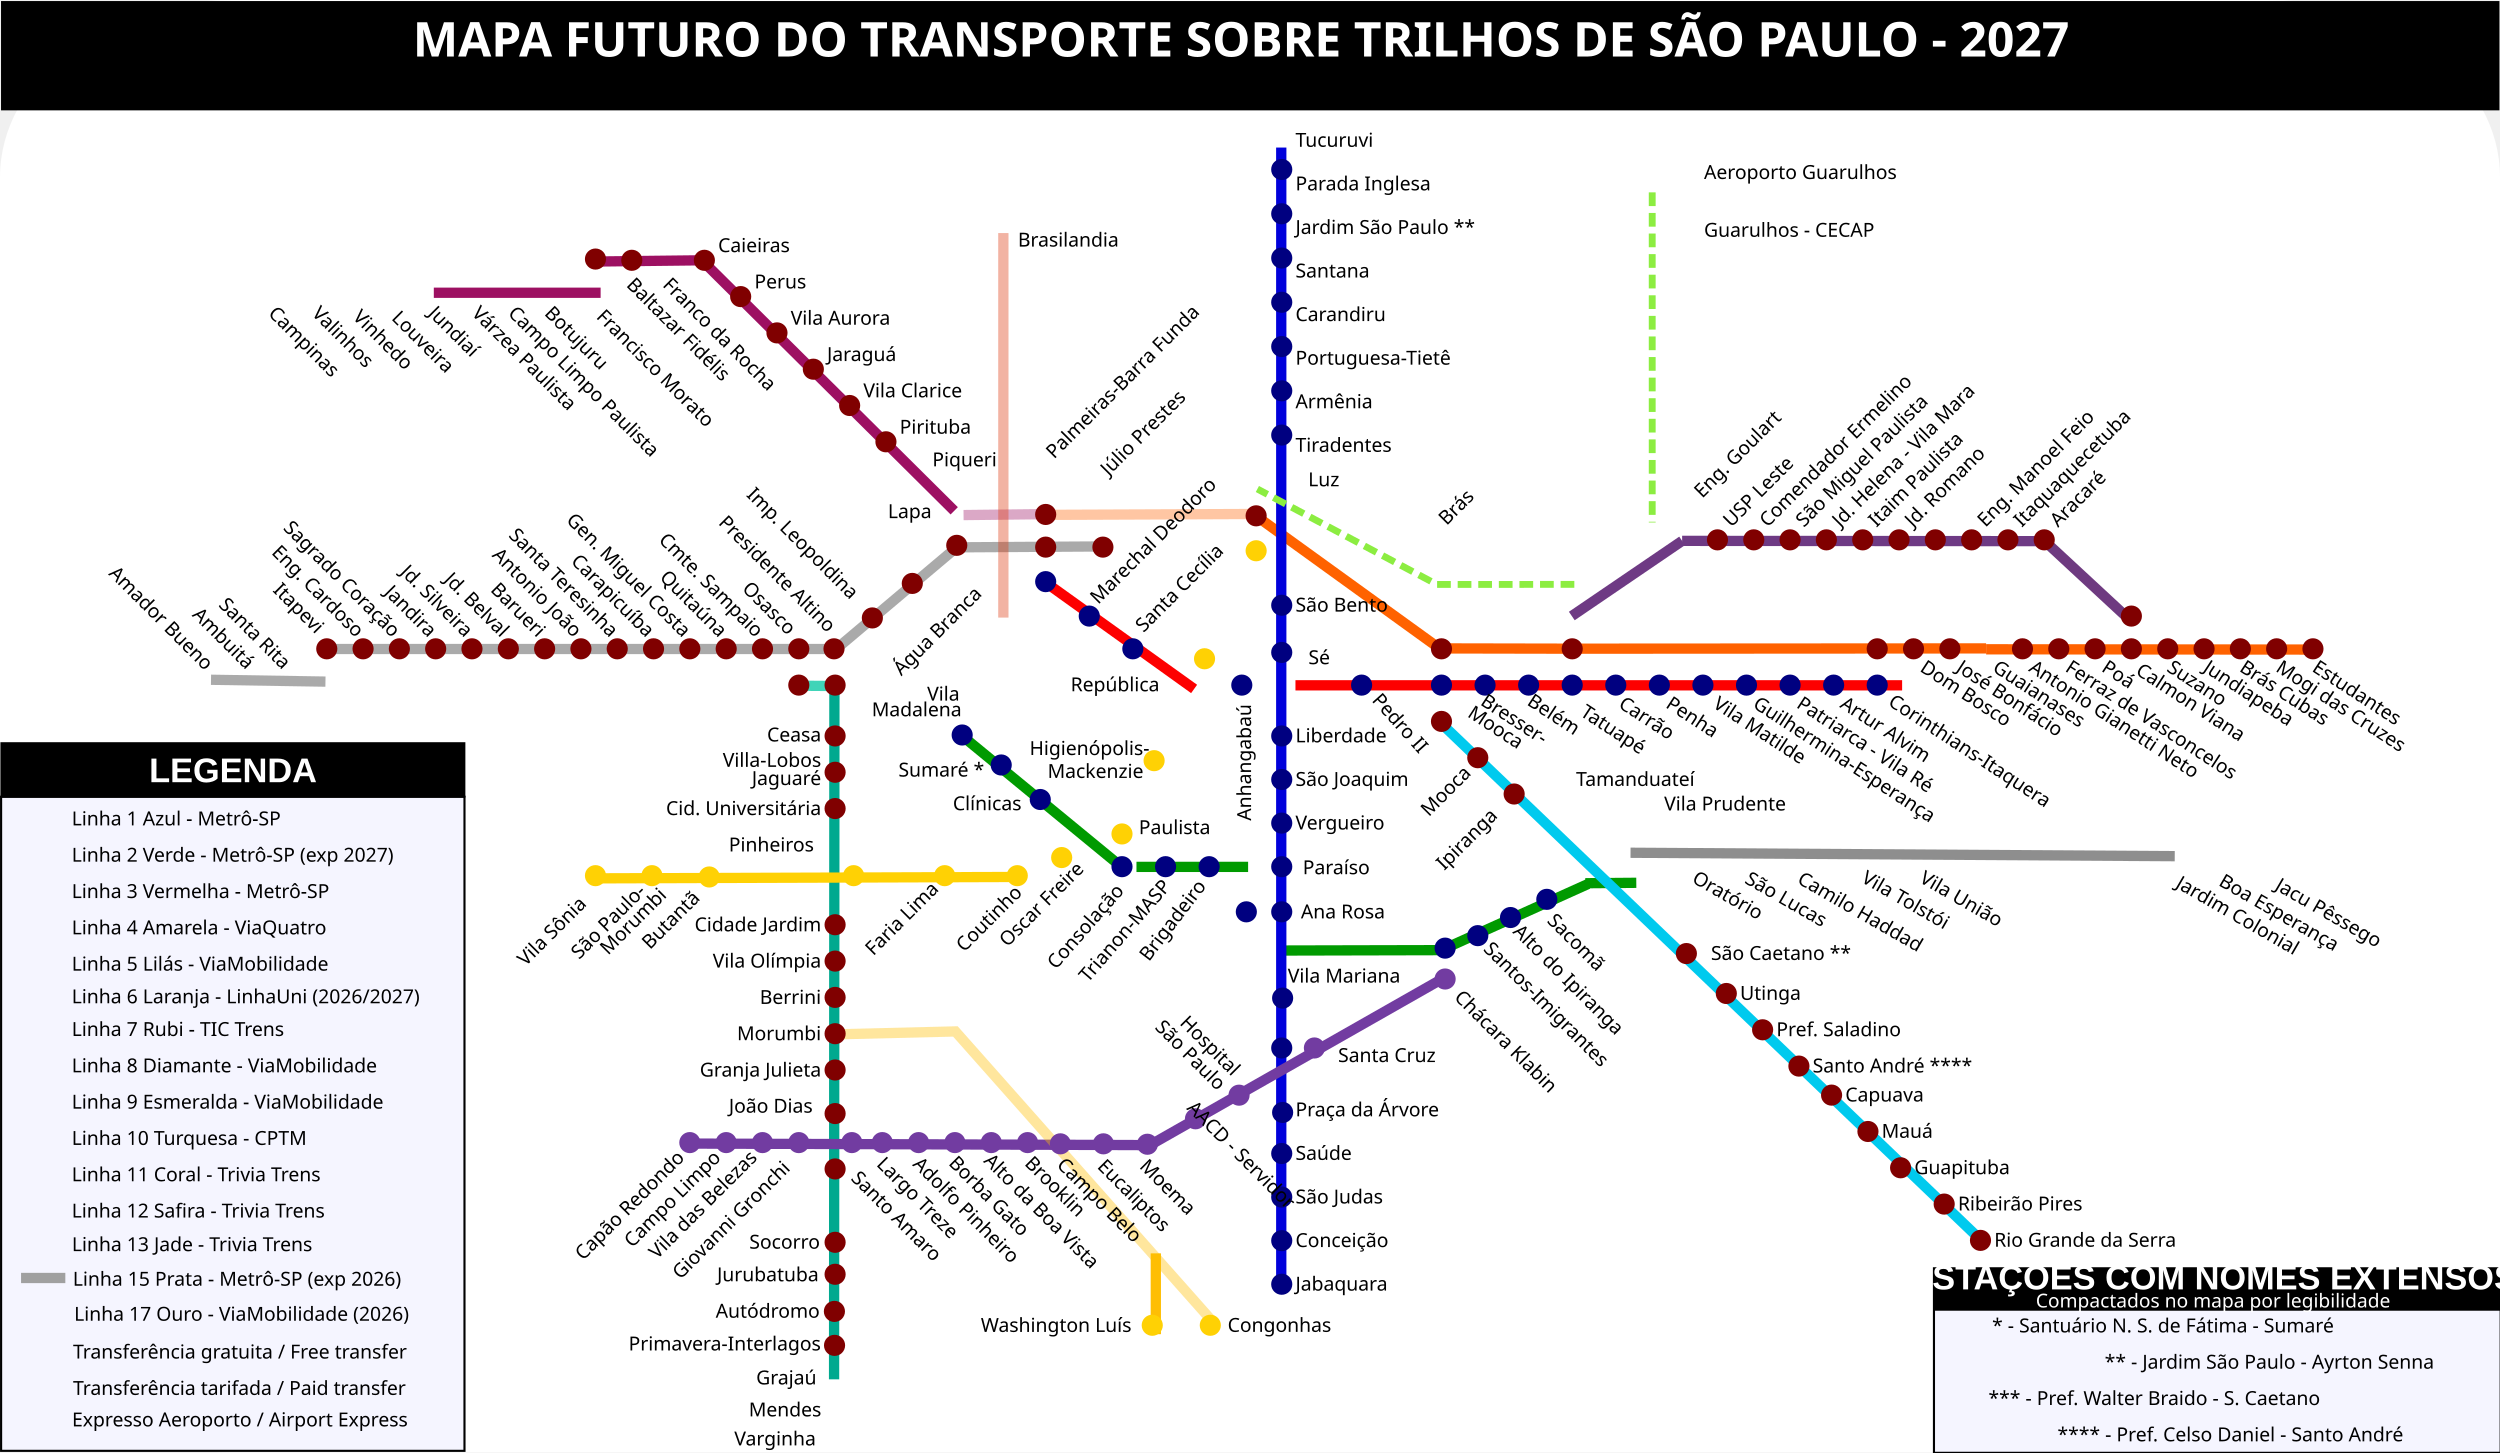
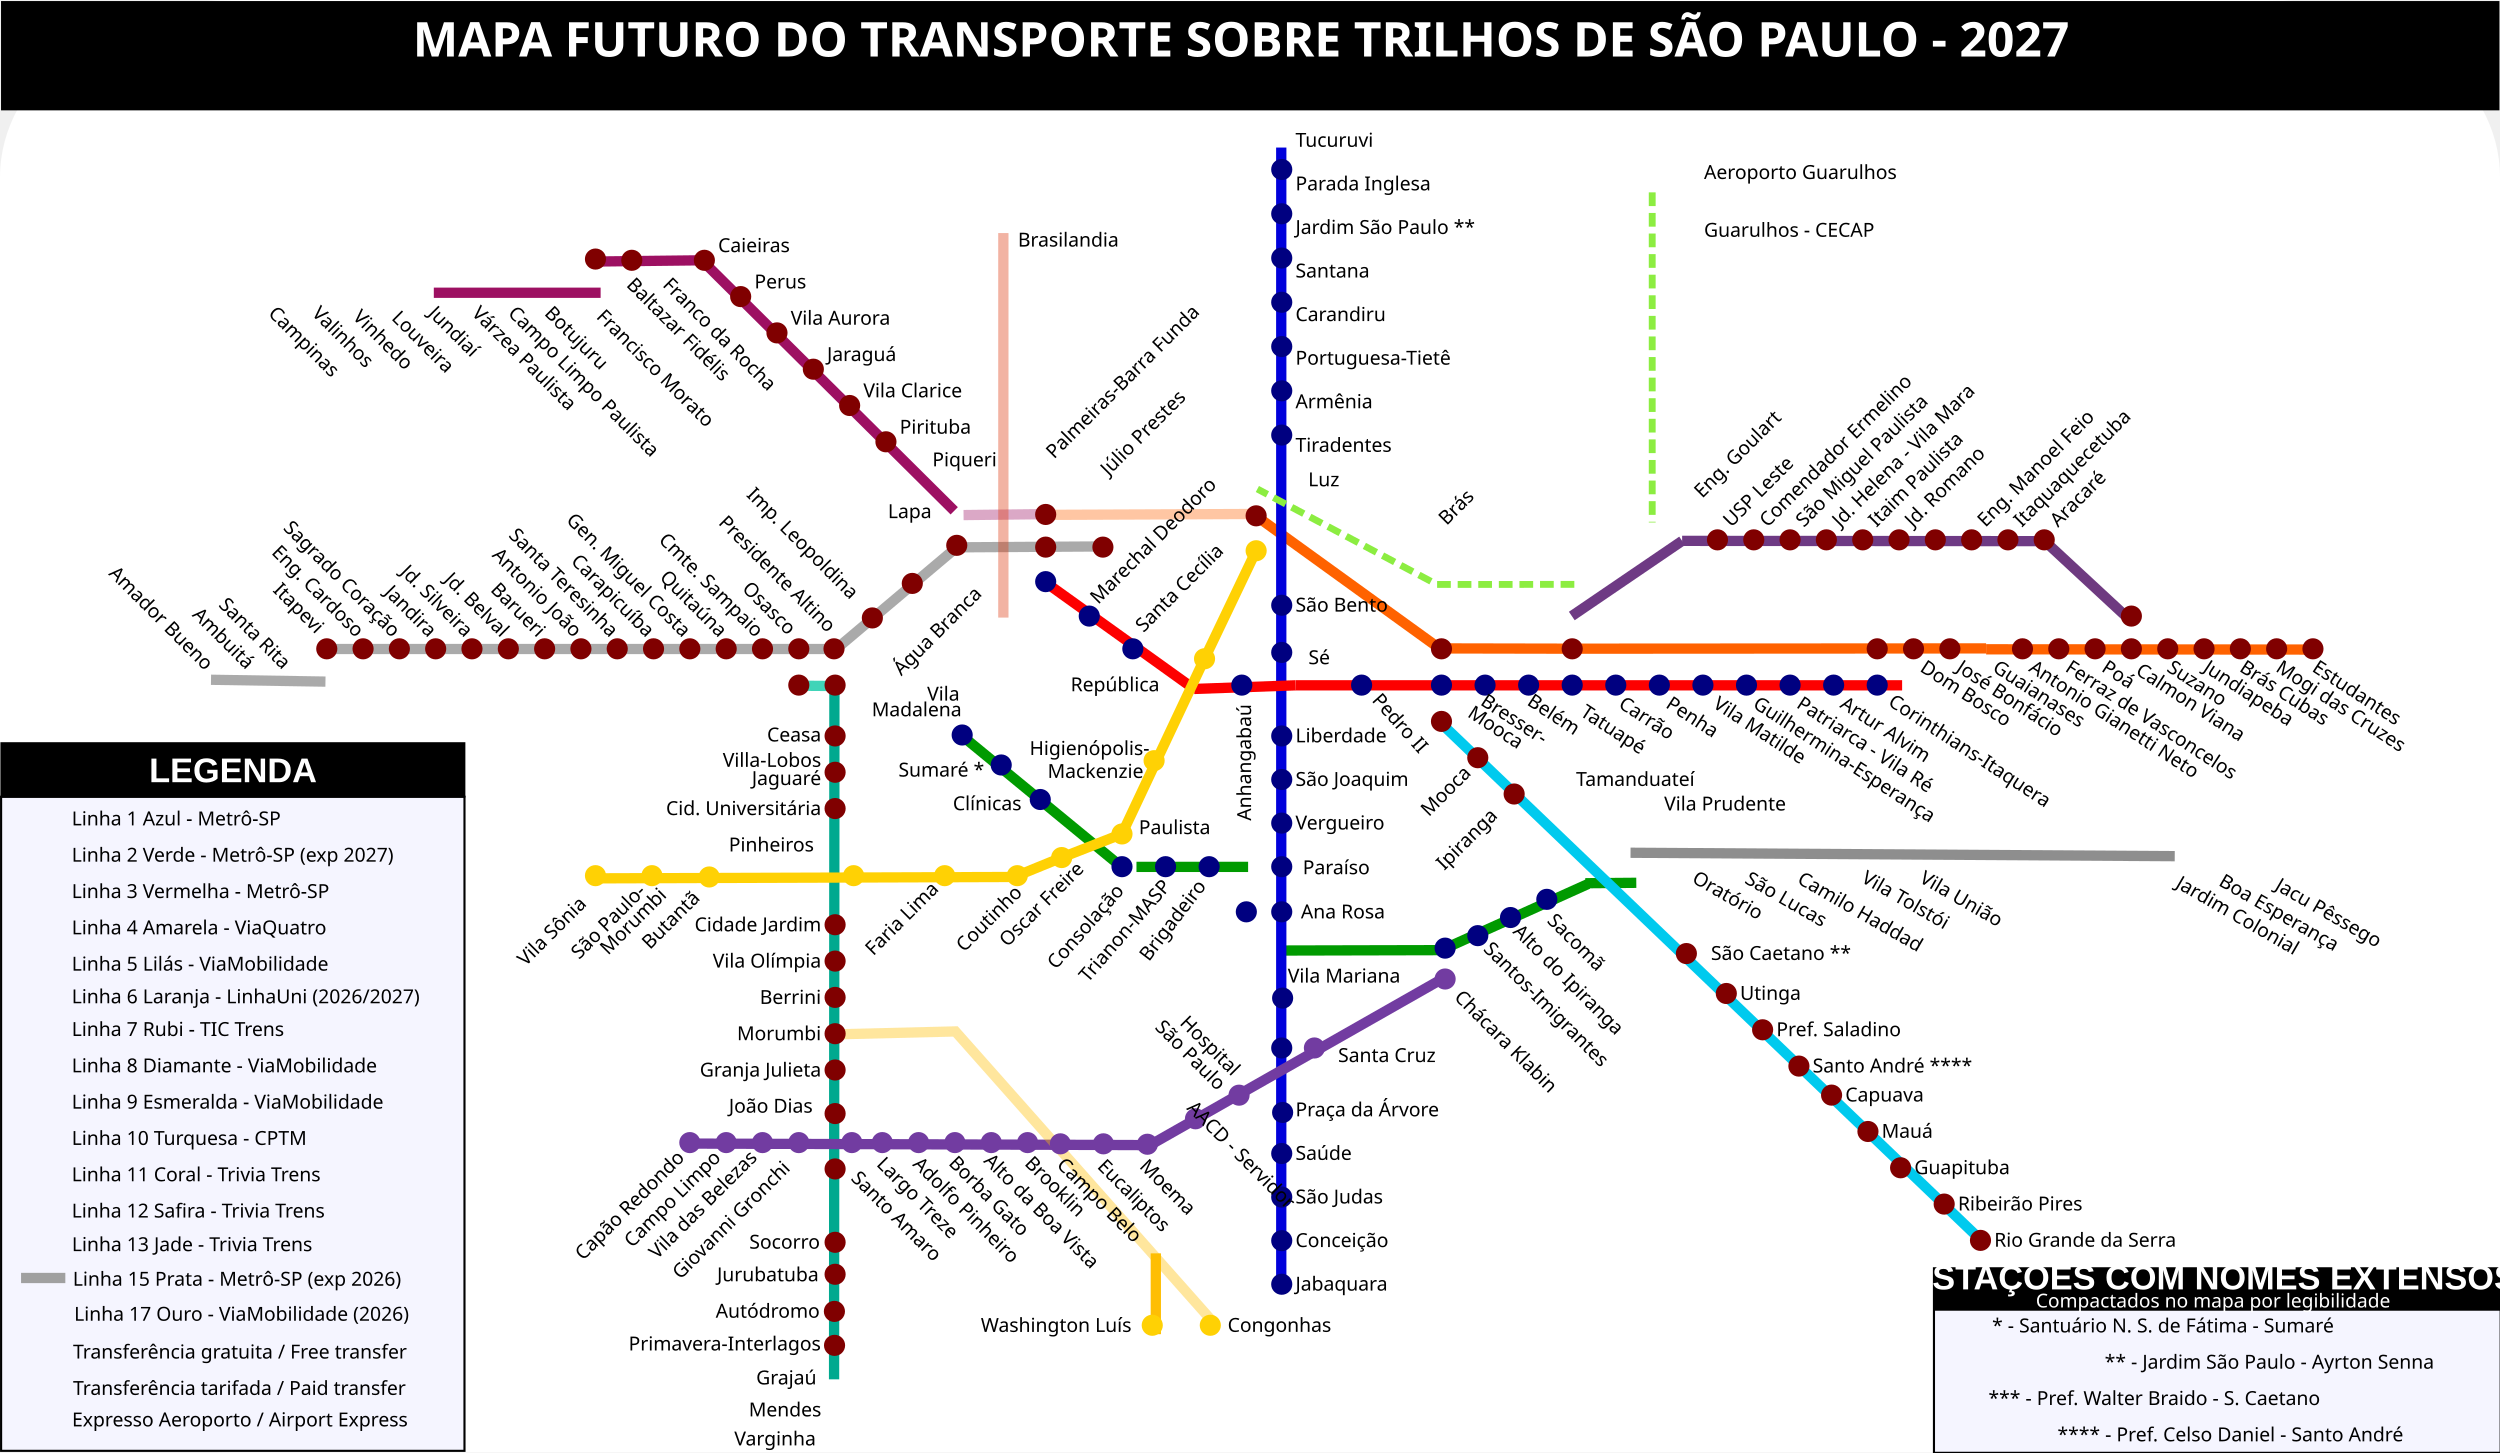
<svg xmlns="http://www.w3.org/2000/svg" width="1377" height="800" viewBox="0 0 364.33 211.66">
  <defs>
    <style>
      /* Estilos gerais e de fundo */
      .bg-map { fill: #ffffff; fill-opacity: 0.98; }
      .bg-panel { fill: #f5f5ff; stroke: #000; stroke-width: 0.31; }
      
      /* Estilos para linhas e caminhos */
      .linha { fill: none; stroke-width: 1.5; stroke-linecap: butt; }
      .linha-fina { fill: none; stroke-width: 1; stroke-dasharray: 2,1; }
      .st-circle { stroke-width: 0.17; }
      
      /* BOTÕES DAS ESTAÇÕES - Configuração perfeita para não ficarem gigantes */
      .estacao-btn {
        font-family: sans-serif;
        font-size: 2.82px;
        fill: #000000;
        cursor: pointer;
        pointer-events: none;
        transition: fill 0.2s ease;
      }
      .estacao-btn:hover {
        fill: #ff6600;
        font-weight: bold;
      }
      
      /* Textos fixos (legendas, títulos) que não devem ser clicáveis */
      .title-text { font-family: sans-serif; font-size: 7px; font-weight: bold; fill: #fff; pointer-events: none; text-anchor: middle; }
      .legend-text { font-family: Arial, sans-serif; font-size: 5px; font-weight: bold; fill: #fff; pointer-events: none; }
      .info-text { font-family: sans-serif; font-size: 2.82px; fill: #000; pointer-events: none; }

        /* Faz o navegador ignorar a caixa gigante ao redor dos textos */
      text {
        pointer-events: none;
      }
      
      /* Garante que TODAS as bolinhas recebam os cliques e fiquem com o cursor de mãozinha */
      circle {
        pointer-events: auto;
        cursor: pointer;
      }
    </style>
    <marker id="Arrow2Lend" orient="auto" refY="0" refX="0" style="overflow:visible">
      <path d="M 8.7,4.0 -2.2,0 8.7,-4.0 c -1.7,2.3 -1.7,5.6 0,8.0 z" style="fill:#000;stroke:#000;stroke-width:0.6;" transform="matrix(-1.1,0,0,-1.1,-1.1,0)" />
    </marker>
  </defs>
  <g transform="translate(51.37,-78.58)">
    <rect class="bg-map" width="364.33" height="211.66" x="-51.37" y="78.58" rx="33.7" ry="25.8" />
    <rect class="bg-panel" width="67.53" height="95.32" x="-51.21" y="194.69" />
    <rect class="bg-panel" width="82.59" height="26.89" x="230.47" y="263.41" />
    <path class="linha" style="stroke:#a0a0a0;" d="M -41.85,264.82 H -48.30" />
    <path class="linha" style="stroke:#aaaaaa;" d="M -3.94,177.91 L -20.62,177.64" />
    <path class="linha" style="stroke:#9d1062;" d="M 11.85,121.24 L 36.16,121.24" />
    <path class="linha" style="stroke:#9d1062;" d="M 35.45,116.69 L 50.91,116.51" />
    <path class="linha" style="stroke:#009a00;" d="M 187.09,207.23 L 179.66,207.29" />
    <path class="linha" style="stroke:#aaaaaa;" d="M 109.46,158.21 L 88.05,158.34" />
    <path class="linha" style="stroke:#fd0000;" d="M 122.65,178.98 L 100.88,163.37" />
    <path class="linha" style="stroke:#9d1062;" d="M 87.69,153.02 L 50.83,116.42" />
    <path class="linha" style="stroke:#9d1062; stroke-opacity: 0.36;" d="M 101.05,153.50 L 89.05,153.64" />
    <path class="linha" style="stroke:#ff6200; stroke-opacity: 0.36;" d="M 131.54,153.48 L 100.82,153.61" />
    <path class="linha" style="stroke:#40d4b8;" d="M 70.47,178.55 L 64.97,178.51" />
    <path class="linha" style="stroke:#ff6200;" d="M 286.30,173.24 L 238.07,173.20" />
    <path class="linha" style="stroke:#ff6200;" d="M 177.69,173.11 L 238.07,173.07" />
    <path class="linha" style="stroke:#6e3a80;" d="M 246.65,157.47 L 258.34,168.30" />
    <path class="linha" style="stroke:#6e3a84;" d="M 193.77,157.40 L 177.69,168.35" />
    <path class="linha" style="stroke:#6e3a84;" d="M 246.62,157.44 L 193.77,157.40" />
    <path class="linha" style="stroke:#00a98f;" d="M 70.18,279.59 L 70.23,178.59" />
    <path class="linha" style="stroke:#723ca1;" d="M 48.95,245.23 L 116.39,245.46" />
    <path class="linha" style="stroke:#aaaaaa;" d="M 88.05,158.34 L 70.48,173.16 L -4.09,173.16" />
    <path class="linha" style="stroke:#009a00;" d="M 180.06,207.40 L 159.02,216.88" />
    <path class="linha" style="stroke:#009a00;" d="M 159.52,217.04 L 135.17,217.10" />
    <path class="linha" style="stroke:#00caee;" d="M 158.67,184.01 L 237.07,259.07" />
    <path class="linha" style="stroke:#009a00;" d="M 111.85,204.73 L 88.96,185.91" />
    <path class="linha" style="stroke:#009a00;" d="M 130.52,204.91 H 114.25" />
    <path class="linha" style="stroke:#ff6200;" d="M 177.69,173.11 L 158.70,173.07" />
    <path class="linha" style="stroke:#ff6200;" d="M 158.50,173.14 L 131.02,153.29" />
    <path class="linha" style="stroke:#0000db;" d="M 135.35,100.08 V 266.00" />
    <path class="linha" style="stroke:#fd0000;" d="M 137.42,178.45 H 225.83" />
+     <path class="linha" style="stroke:#fd0000;" d="M 122.65,178.98 L 137.42,178.45" />
+     <path class="linha" style="stroke:#ffd104;" d="M 131.69,158.84 L 124.17,174.58 L 112.14,200.11 L 103.35,203.55 L 96.88,206.19" />
    <path class="linha-fina" style="stroke:#8ced41;" d="M 178.06,163.74 L 158.02,163.75 L 131.87,149.84" />
    <path class="linha-fina" style="stroke:#8ced41;" d="M 189.41,106.61 V 154.72" />
    <path class="linha" style="stroke:#ffd104;" d="M 96.37,206.38 L 36.01,206.58" />
    <path class="linha" style="stroke:#febe04;" d="M 117.07,261.23 V 273.01" />
    <path class="linha" style="stroke:#febe04; stroke-opacity:0.39;" d="M 125.47,271.31 L 87.86,228.89 L 70.98,229.30" />
    <path class="linha" style="stroke:#dd3b14; stroke-opacity:0.39;" d="M 94.85,112.54 V 168.58" />
    <path class="linha" style="stroke:#723ca1;" d="M 159.07,221.08 L 116.09,245.53" />
    <path class="linha" style="stroke:#8c8c8c; stroke-opacity:0.98;" d="M 265.56,203.35 L 186.25,202.85" />
    <rect style="fill:#000;" width="364.10" height="15.93" x="-51.22" y="78.73" />
    <text x="129.50" y="86.82" class="title-text">MAPA FUTURO DO TRANSPORTE SOBRE TRILHOS DE SÃO PAULO - 2027</text>
    <rect style="fill:#000;" width="67.76" height="8.07" x="-51.31" y="186.74" />
    <text x="-17.41" y="192.57" class="legend-text" text-anchor="middle">LEGENDA</text>
    <rect style="fill:#000;" width="82.69" height="6.23" x="230.43" y="263.36" />
    <text x="271.15" y="266.48" class="legend-text" text-anchor="middle">ESTAÇÕES COM NOMES EXTENSOS</text>
    <text x="271.15" y="269.12" style="font-family:sans-serif;font-size:2.8px;fill:#fff;text-anchor:middle;">Compactados no mapa por legibilidade</text>
    <text x="-40.92" y="198.86" class="info-text">Linha 1 Azul - Metrô-SP</text>
    <text x="-40.92" y="204.15" class="info-text">Linha 2 Verde - Metrô-SP (exp 2027)</text>
    <text x="-40.92" y="209.45" class="info-text">Linha 3 Vermelha - Metrô-SP</text>
    <text x="-40.92" y="214.74" class="info-text">Linha 4 Amarela - ViaQuatro</text>
    <text x="-40.92" y="220.03" class="info-text">Linha 5 Lilás - ViaMobilidade</text>
    <text x="-40.92" y="224.79" class="info-text">Linha 6 Laranja - LinhaUni (2026/2027)</text>
    <text x="-40.92" y="229.55" class="info-text">Linha 7 Rubi - TIC Trens</text>
    <text x="-40.92" y="234.85" class="info-text">Linha 8 Diamante - ViaMobilidade</text>
    <text x="-40.92" y="240.14" class="info-text">Linha 9 Esmeralda - ViaMobilidade</text>
    <text x="-40.92" y="245.43" class="info-text">Linha 10 Turquesa - CPTM</text>
    <text x="-40.92" y="250.72" class="info-text">Linha 11 Coral - Trivia Trens</text>
    <text x="-40.92" y="256.01" class="info-text">Linha 12 Safira - Trivia Trens</text>
    <text x="-40.90" y="260.91" class="info-text">Linha 13 Jade - Trivia Trens</text>
    <text x="-40.76" y="265.95" class="info-text">Linha 15 Prata - Metrô-SP (exp 2026)</text>
    <text x="-40.57" y="271.05" class="info-text">Linha 17 Ouro - ViaMobilidade (2026)</text>
    <text x="-40.73" y="276.56" class="info-text">Transferência gratuita / Free transfer</text>
    <text x="-40.73" y="281.86" class="info-text">Transferência tarifada / Paid transfer</text>
    <text x="-40.88" y="286.45" class="info-text">Expresso Aeroporto / Airport Express</text>
    <text x="238.94" y="272.75" class="info-text">* - Santuário N. S. de Fátima - Sumaré</text>
    <text x="255.35" y="278.04" class="info-text">** - Jardim São Paulo - Ayrton Senna</text>
    <text x="238.41" y="283.33" class="info-text">*** - Pref. Walter Braido - S. Caetano</text>
    <text x="248.47" y="288.62" class="info-text">**** - Pref. Celso Daniel - Santo André</text>
    <g class="st-circle" style="fill:#000080;">
      <circle cx="135.42" cy="103.28" r="1.54" />
      <circle cx="135.42" cy="109.73" r="1.54" />
      <circle cx="135.42" cy="116.18" r="1.54" />
      <circle cx="135.42" cy="122.63" r="1.54" />
      <circle cx="135.42" cy="129.08" r="1.54" />
      <circle cx="135.42" cy="135.53" r="1.54" />
      <circle cx="135.42" cy="141.98" r="1.54" />
      <circle cx="135.42" cy="166.78" r="1.54" />
      <circle cx="135.42" cy="173.66" r="1.54" />
      <circle cx="147.06" cy="178.42" r="1.54" />
      <circle cx="158.70" cy="178.42" r="1.54" />
      <circle cx="165.05" cy="178.42" r="1.54" />
      <circle cx="171.40" cy="178.42" r="1.54" />
      <circle cx="177.75" cy="178.42" r="1.54" />
      <circle cx="184.10" cy="178.42" r="1.54" />
      <circle cx="190.45" cy="178.42" r="1.54" />
      <circle cx="196.80" cy="178.42" r="1.54" />
      <circle cx="203.15" cy="178.42" r="1.54" />
      <circle cx="209.50" cy="178.42" r="1.54" />
      <circle cx="215.85" cy="178.42" r="1.54" />
      <circle cx="222.20" cy="178.42" r="1.54" />
      <circle cx="129.60" cy="178.42" r="1.54" />
      <circle cx="113.72" cy="173.13" r="1.54" />
      <circle cx="107.37" cy="168.36" r="1.54" />
      <circle cx="135.42" cy="185.83" r="1.54" />
      <circle cx="135.42" cy="192.18" r="1.54" />
      <circle cx="135.42" cy="198.53" r="1.54" />
      <circle cx="135.42" cy="204.88" r="1.54" />
      <circle cx="135.42" cy="211.46" r="1.54" />
      <circle cx="135.42" cy="246.68" r="1.54" />
      <circle cx="135.42" cy="253.03" r="1.54" />
      <circle cx="135.42" cy="259.38" r="1.54" />
      <circle cx="135.42" cy="265.73" r="1.54" />
      <circle cx="124.84" cy="204.88" r="1.54" />
      <circle cx="118.49" cy="204.88" r="1.54" />
      <circle cx="112.14" cy="204.88" r="1.54" />
      <circle cx="100.23" cy="195.09" r="1.54" />
      <circle cx="94.54" cy="190.06" r="1.54" />
      <circle cx="88.85" cy="185.69" r="1.54" />
      <circle cx="163.99" cy="214.93" r="1.54" />
      <circle cx="168.76" cy="212.29" r="1.54" />
      <circle cx="174.05" cy="209.64" r="1.54" />
      <circle cx="101.02" cy="163.34" r="1.54" />
      <circle cx="135.55" cy="224.03" r="1.54" />
      <circle cx="130.26" cy="211.46" r="1.54" />
      <circle cx="135.55" cy="240.70" r="1.54" />
      <circle cx="159.23" cy="216.75" r="1.54" />
      <circle cx="135.42" cy="231.30" r="1.54" />
    </g>
    <g class="st-circle" style="fill:#800000;">
      <circle cx="131.69" cy="153.75" r="1.54" />
      <circle cx="158.70" cy="173.13" r="1.54" />
      <circle cx="158.70" cy="183.71" r="1.54" />
      <circle cx="177.75" cy="173.13" r="1.54" />
      <circle cx="163.99" cy="189.00" r="1.54" />
      <circle cx="169.29" cy="194.29" r="1.54" />
      <circle cx="194.39" cy="217.54" r="1.54" />
      <circle cx="200.21" cy="223.36" r="1.54" />
      <circle cx="205.50" cy="228.65" r="1.54" />
      <circle cx="210.79" cy="233.94" r="1.54" />
      <circle cx="215.55" cy="238.17" r="1.54" />
      <circle cx="220.85" cy="243.47" r="1.54" />
      <circle cx="225.61" cy="248.76" r="1.54" />
      <circle cx="231.96" cy="254.05" r="1.54" />
      <circle cx="237.25" cy="259.34" r="1.54" />
      <circle cx="70.33" cy="196.41" r="1.54" />
      <circle cx="70.33" cy="191.12" r="1.54" />
      <circle cx="70.33" cy="185.83" r="1.54" />
      <circle cx="101.02" cy="153.55" r="1.54" />
      <circle cx="88.06" cy="158.05" r="1.54" />
      <circle cx="81.58" cy="163.60" r="1.54" />
      <circle cx="75.76" cy="168.63" r="1.54" />
      <circle cx="70.17" cy="173.13" r="1.54" />
      <circle cx="109.36" cy="158.31" r="1.54" />
      <circle cx="70.33" cy="178.42" r="1.54" />
      <circle cx="65.04" cy="178.42" r="1.54" />
      <circle cx="65.04" cy="173.13" r="1.54" />
      <circle cx="70.33" cy="213.34" r="1.54" />
      <circle cx="70.33" cy="218.64" r="1.54" />
      <circle cx="70.33" cy="223.93" r="1.54" />
      <circle cx="70.33" cy="229.22" r="1.54" />
      <circle cx="70.33" cy="234.51" r="1.54" />
      <circle cx="70.33" cy="240.86" r="1.54" />
      <circle cx="70.33" cy="248.93" r="1.54" />
      <circle cx="70.33" cy="259.62" r="1.54" />
      <circle cx="70.33" cy="264.28" r="1.54" />
      <circle cx="70.23" cy="269.69" r="1.54" />
      <circle cx="70.25" cy="274.64" r="1.54" />
      <circle cx="222.20" cy="173.13" r="1.54" />
      <circle cx="227.49" cy="173.13" r="1.54" />
      <circle cx="232.79" cy="173.13" r="1.54" />
      <circle cx="198.92" cy="157.25" r="1.54" />
      <circle cx="204.21" cy="157.25" r="1.54" />
      <circle cx="209.50" cy="157.25" r="1.54" />
      <circle cx="214.79" cy="157.25" r="1.54" />
      <circle cx="220.09" cy="157.25" r="1.54" />
      <circle cx="225.38" cy="157.25" r="1.54" />
      <circle cx="230.67" cy="157.25" r="1.54" />
      <circle cx="235.96" cy="157.25" r="1.54" />
      <circle cx="241.25" cy="157.25" r="1.54" />
      <circle cx="246.54" cy="157.25" r="1.54" />
      <circle cx="243.37" cy="173.13" r="1.54" />
      <circle cx="248.66" cy="173.13" r="1.54" />
      <circle cx="253.95" cy="173.13" r="1.54" />
      <circle cx="259.24" cy="168.36" r="1.54" />
      <circle cx="101.02" cy="158.31" r="1.54" />
      <circle cx="59.75" cy="173.13" r="1.54" />
      <circle cx="54.46" cy="173.13" r="1.54" />
      <circle cx="49.16" cy="173.13" r="1.54" />
      <circle cx="43.87" cy="173.13" r="1.54" />
      <circle cx="38.58" cy="173.13" r="1.54" />
      <circle cx="33.29" cy="173.13" r="1.54" />
      <circle cx="28.00" cy="173.13" r="1.54" />
      <circle cx="22.71" cy="173.13" r="1.54" />
      <circle cx="17.41" cy="173.13" r="1.54" />
      <circle cx="12.12" cy="173.13" r="1.54" />
      <circle cx="6.83" cy="173.13" r="1.54" />
      <circle cx="1.54" cy="173.13" r="1.54" />
      <circle cx="-3.75" cy="173.13" r="1.54" />
      <circle cx="77.74" cy="142.96" r="1.54" />
      <circle cx="72.45" cy="137.67" r="1.54" />
      <circle cx="67.16" cy="132.38" r="1.54" />
      <circle cx="61.86" cy="127.09" r="1.54" />
      <circle cx="56.57" cy="121.80" r="1.54" />
      <circle cx="51.28" cy="116.51" r="1.54" />
      <circle cx="40.70" cy="116.51" r="1.54" />
      <circle cx="35.41" cy="116.33" r="1.54" />
      <circle cx="259.24" cy="173.13" r="1.54" />
      <circle cx="264.54" cy="173.13" r="1.54" />
      <circle cx="269.83" cy="173.13" r="1.54" />
      <circle cx="275.12" cy="173.13" r="1.54" />
      <circle cx="280.41" cy="173.13" r="1.54" />
      <circle cx="285.70" cy="173.13" r="1.54" />
    </g>
    <g class="st-circle" style="fill:#ffd104;">
      <circle cx="131.69" cy="158.84" r="1.54" />
      <circle cx="124.17" cy="174.58" r="1.54" />
      <circle cx="112.14" cy="200.11" r="1.54" />
      <circle cx="96.88" cy="206.19" r="1.54" />
      <circle cx="86.30" cy="206.19" r="1.54" />
      <circle cx="51.99" cy="206.38" r="1.54" />
      <circle cx="116.82" cy="189.43" r="1.54" />
      <circle cx="103.35" cy="203.55" r="1.54" />
      <circle cx="73.03" cy="206.19" r="1.54" />
      <circle cx="43.64" cy="206.19" r="1.54" />
      <circle cx="35.41" cy="206.19" r="1.54" />
      <circle cx="116.55" cy="271.71" r="1.54" />
      <circle cx="125.01" cy="271.71" r="1.54" />
    </g>
    <g class="st-circle" style="fill:#723ca1;">
      <circle cx="98.38" cy="245.09" r="1.54" />
      <circle cx="93.09" cy="245.09" r="1.54" />
      <circle cx="87.79" cy="245.09" r="1.54" />
      <circle cx="82.50" cy="245.09" r="1.54" />
      <circle cx="77.21" cy="245.09" r="1.54" />
      <circle cx="72.77" cy="245.09" r="1.54" />
      <circle cx="65.04" cy="245.09" r="1.54" />
      <circle cx="59.75" cy="245.09" r="1.54" />
      <circle cx="54.46" cy="245.09" r="1.54" />
      <circle cx="49.16" cy="245.09" r="1.54" />
      <circle cx="103.16" cy="245.27" r="1.54" />
      <circle cx="109.43" cy="245.27" r="1.54" />
      <circle cx="159.23" cy="221.25" r="1.54" />
      <circle cx="140.18" cy="231.30" r="1.54" />
      <circle cx="115.84" cy="245.33" r="1.54" />
      <circle cx="129.20" cy="238.18" r="1.54" />
      <circle cx="122.85" cy="241.62" r="1.54" />
    </g>
    <text x="255.72" y="83.94" transform="rotate(45)" class="estacao-btn">AACD - Servidor</text>
    <text x="137.42" y="99.97" class="estacao-btn">Tucuruvi</text>
    <text x="137.42" y="106.32" class="estacao-btn">Parada Inglesa</text>
    <text x="137.42" y="112.67" class="estacao-btn">Jardim São Paulo **</text>
    <text x="137.42" y="119.02" class="estacao-btn">Santana</text>
    <text x="137.42" y="125.37" class="estacao-btn">Carandiru</text>
    <text x="137.42" y="131.72" class="estacao-btn">Portuguesa-Tietê</text>
    <text x="137.42" y="138.07" class="estacao-btn">Armênia</text>
    <text x="137.42" y="144.42" class="estacao-btn">Tiradentes</text>
    <text x="137.42" y="167.71" class="estacao-btn">São Bento</text>
    <text x="137.42" y="186.76" class="estacao-btn">Liberdade</text>
    <text x="137.42" y="193.11" class="estacao-btn">São Joaquim</text>
    <text x="137.42" y="199.46" class="estacao-btn">Vergueiro</text>
    <text x="138.21" y="212.42" class="estacao-btn">Ana Rosa</text>
    <text x="136.30" y="221.77" class="estacao-btn">Vila Mariana</text>
    <text x="143.63" y="233.35" class="estacao-btn">Santa Cruz</text>
    <text x="137.42" y="241.26" class="estacao-btn">Praça da Árvore</text>
    <text x="137.42" y="247.61" class="estacao-btn">Saúde</text>
    <text x="137.42" y="253.96" class="estacao-btn">São Judas</text>
    <text x="137.42" y="260.31" class="estacao-btn">Conceição</text>
    <text x="137.42" y="266.66" class="estacao-btn">Jabaquara</text>
    <text x="114.59" y="200.13" class="estacao-btn">Paulista</text>
    <text x="-103.33" y="225.09" transform="rotate(-52.6)" class="estacao-btn">Brigadeiro</text>
    <text x="-78.52" y="226.44" transform="rotate(-49)" text-anchor="end" class="estacao-btn">Trianon-MASP</text>
    <text x="-82.73" y="222.01" transform="rotate(-48.8)" text-anchor="end" class="estacao-btn">Consolação</text>
    <text x="97.49" y="196.65" text-anchor="end" class="estacao-btn">Clínicas</text>
    <text x="92.06" y="191.75" text-anchor="end" class="estacao-btn">Sumaré *</text>
    <text x="271.87" y="44.98" transform="rotate(45)" class="estacao-btn">Chácara Klabin</text>
    <text x="248.18" y="103.21" transform="rotate(45)" class="estacao-btn">Campo Belo</text>
    <text x="271.14" y="32.16" transform="rotate(45)" class="estacao-btn">Alto do Ipiranga</text>
    <text x="273.55" y="27.51" transform="rotate(45)" class="estacao-btn">Sacomã</text>
    <text x="-32.81" y="257.82" transform="rotate(-45)" class="estacao-btn">Ipiranga</text>
    <text x="197.97" y="218.47" class="estacao-btn">São Caetano **</text>
    <text x="202.21" y="224.29" class="estacao-btn">Utinga</text>
    <text x="207.50" y="229.58" class="estacao-btn">Pref. Saladino</text>
    <text x="212.79" y="234.87" class="estacao-btn">Santo André ****</text>
    <text x="217.55" y="239.10" class="estacao-btn">Capuava</text>
    <text x="222.84" y="244.39" class="estacao-btn">Mauá</text>
    <text x="227.61" y="249.69" class="estacao-btn">Guapituba</text>
    <text x="233.96" y="254.98" class="estacao-btn">Ribeirão Pires</text>
    <text x="239.25" y="260.27" class="estacao-btn">Rio Grande da Serra</text>
    <text x="-69.75" y="220.69" transform="rotate(-45)" text-anchor="end" class="estacao-btn">Oscar Freire</text>
    <text x="-86.78" y="207.78" transform="rotate(-45)" text-anchor="end" class="estacao-btn">Faria Lima</text>
    <text x="-78.54" y="216.76" transform="rotate(-45)" text-anchor="end" class="estacao-btn">Coutinho</text>
    <text x="68.30" y="190.33" text-anchor="end" class="estacao-btn">Villa-Lobos</text>
    <text x="68.30" y="186.63" text-anchor="end" class="estacao-btn">Ceasa</text>
    <text x="68.30" y="197.36" text-anchor="end" class="estacao-btn">Cid. Universitária</text>
    <text x="68.30" y="192.98" text-anchor="end" class="estacao-btn">Jaguaré</text>
    <text x="67.24" y="202.66" text-anchor="end" class="estacao-btn">Pinheiros</text>
    <text x="68.30" y="214.30" text-anchor="end" class="estacao-btn">Cidade Jardim</text>
    <text x="68.30" y="219.59" text-anchor="end" class="estacao-btn">Vila Olímpia</text>
    <text x="68.30" y="224.88" text-anchor="end" class="estacao-btn">Berrini</text>
    <text x="68.30" y="230.17" text-anchor="end" class="estacao-btn">Morumbi</text>
    <text x="68.30" y="235.47" text-anchor="end" class="estacao-btn">Granja Julieta</text>
    <text x="67.06" y="240.73" text-anchor="end" class="estacao-btn">João Dias</text>
    <text x="68.12" y="260.55" text-anchor="end" class="estacao-btn">Socorro</text>
    <text x="68.09" y="270.61" text-anchor="end" class="estacao-btn">Autódromo</text>
    <text x="68.25" y="275.38" text-anchor="end" class="estacao-btn">Primavera-Interlagos</text>
    <text x="58.83" y="280.33" class="estacao-btn">Grajaú</text>
    <text x="-153.68" y="221.26" transform="rotate(-45)" class="estacao-btn">Giovanni Gronchi</text>
    <text x="-133.17" y="216.76" transform="rotate(-45)" text-anchor="end" class="estacao-btn">Vila das Belezas</text>
    <text x="-136.92" y="213.02" transform="rotate(-45)" text-anchor="end" class="estacao-btn">Campo Limpo</text>
    <text x="-140.66" y="209.27" transform="rotate(-45)" text-anchor="end" class="estacao-btn">Capão Redondo</text>
    <text x="233.65" y="9.77" transform="rotate(48.2)" class="estacao-btn">Pedro II</text>
    <text x="2.97" y="222.51" transform="rotate(-45)" class="estacao-btn">Brás</text>
    <text x="253.69" y="50.99" transform="rotate(33.2)" class="estacao-btn">Carrão</text>
    <text x="259.45" y="47.23" transform="rotate(33.2)" class="estacao-btn">Penha</text>
    <text x="265.20" y="43.46" transform="rotate(33.2)" class="estacao-btn">Vila Matilde</text>
    <text x="270.07" y="40.27" transform="rotate(33.2)" class="estacao-btn">Guilhermina-Esperança</text>
    <text x="275.39" y="36.80" transform="rotate(33.2)" class="estacao-btn">Patriarca - Vila Ré</text>
    <text x="280.70" y="33.32" transform="rotate(33.2)" class="estacao-btn">Artur Alvim</text>
    <text x="286.40" y="29.21" transform="rotate(33.2)" class="estacao-btn">Corinthians-Itaquera</text>
    <text x="-39.29" y="202.31" transform="rotate(-45)" class="estacao-btn">Santa Cecília</text>
    <text x="-41.07" y="194.74" transform="rotate(-45)" class="estacao-btn">Marechal Deodoro</text>
    <text x="-122.83" y="184.12" transform="rotate(-45)" class="estacao-btn">Butantã</text>
    <text x="139.27" y="149.44" class="estacao-btn">Luz</text>
    <text x="139.31" y="175.37" class="estacao-btn">Sé</text>
    <text x="78.02" y="154.08" class="estacao-btn">Lapa</text>
    <text x="84.50" y="146.54" class="estacao-btn">Piqueri</text>
    <text x="79.74" y="141.78" class="estacao-btn">Pirituba</text>
    <text x="74.45" y="136.48" class="estacao-btn">Vila Clarice</text>
    <text x="69.15" y="131.19" class="estacao-btn">Jaraguá</text>
    <text x="63.86" y="125.90" class="estacao-btn">Vila Aurora</text>
    <text x="58.57" y="120.61" class="estacao-btn">Perus</text>
    <text x="53.28" y="115.32" class="estacao-btn">Caieiras</text>
    <text x="147.15" y="66.12" transform="rotate(45)" class="estacao-btn">Imp. Leopoldina</text>
    <text x="162.81" y="79.84" transform="rotate(45)" text-anchor="end" class="estacao-btn">Cmte. Sampaio</text>
    <text x="159.07" y="83.58" transform="rotate(45)" text-anchor="end" class="estacao-btn">Quitaúna</text>
    <text x="155.32" y="87.32" transform="rotate(45)" text-anchor="end" class="estacao-btn">Gen. Miguel Costa</text>
    <text x="151.58" y="91.06" transform="rotate(45)" text-anchor="end" class="estacao-btn">Carapicuíba</text>
    <text x="147.84" y="94.80" transform="rotate(45)" text-anchor="end" class="estacao-btn">Santa Teresinha</text>
    <text x="144.10" y="98.55" transform="rotate(45)" text-anchor="end" class="estacao-btn">Antonio João</text>
    <text x="140.36" y="102.29" transform="rotate(45)" text-anchor="end" class="estacao-btn">Barueri</text>
    <text x="136.61" y="106.03" transform="rotate(45)" text-anchor="end" class="estacao-btn">Jd. Belval</text>
    <text x="132.87" y="109.77" transform="rotate(45)" text-anchor="end" class="estacao-btn">Jd. Silveira</text>
    <text x="129.13" y="113.51" transform="rotate(45)" text-anchor="end" class="estacao-btn">Jandira</text>
    <text x="125.39" y="117.26" transform="rotate(45)" text-anchor="end" class="estacao-btn">Sagrado Coração</text>
    <text x="121.65" y="121.00" transform="rotate(45)" text-anchor="end" class="estacao-btn">Eng. Cardoso</text>
    <text x="117.16" y="124.74" transform="rotate(45)" text-anchor="end" class="estacao-btn">Itapevi</text>
    <text x="32.11" y="246.05" transform="rotate(-45)" class="estacao-btn">Eng. Goulart</text>
    <text x="32.11" y="252.03" transform="rotate(-45)" class="estacao-btn">USP Leste</text>
    <text x="35.85" y="255.78" transform="rotate(-45)" class="estacao-btn">Comendador Ermelino</text>
    <text x="39.59" y="259.52" transform="rotate(-45)" class="estacao-btn">São Miguel Paulista</text>
    <text x="43.34" y="263.26" transform="rotate(-45)" class="estacao-btn">Jd. Helena - Vila Mara</text>
    <text x="47.08" y="267.00" transform="rotate(-45)" class="estacao-btn">Itaim Paulista</text>
    <text x="50.82" y="270.74" transform="rotate(-45)" class="estacao-btn">Jd. Romano</text>
    <text x="58.30" y="278.23" transform="rotate(-45)" class="estacao-btn">Eng. Manoel Feio</text>
    <text x="62.05" y="281.97" transform="rotate(-45)" class="estacao-btn">Itaquaquecetuba</text>
    <text x="65.79" y="285.71" transform="rotate(-45)" class="estacao-btn">Aracaré</text>
    <text x="271.78" y="82.77" transform="matrix(0.87,0.50,-0.50,0.86,0,0)" class="estacao-btn">Oratório</text>
    <text x="287.55" y="22.52" transform="rotate(33.2)" class="estacao-btn">Dom Bosco</text>
    <text x="291.97" y="19.62" transform="rotate(33.2)" class="estacao-btn">José Bonfácio</text>
    <text x="296.40" y="16.72" transform="rotate(33.2)" class="estacao-btn">Guaianases</text>
    <text x="300.83" y="13.83" transform="rotate(33.2)" class="estacao-btn">Antonio Gianetti Neto</text>
    <text x="305.26" y="10.93" transform="rotate(33.2)" class="estacao-btn">Ferraz de Vasconcelos</text>
    <text x="309.69" y="8.03" transform="rotate(33.2)" class="estacao-btn">Poá</text>
    <text x="317.66" y="2.82" transform="rotate(33.2)" class="estacao-btn">Suzano</text>
    <text x="322.09" y="-0.08" transform="rotate(33.2)" class="estacao-btn">Jundiapeba</text>
    <text x="326.51" y="-2.98" transform="rotate(33.2)" class="estacao-btn">Brás Cubas</text>
    <text x="330.94" y="-5.87" transform="rotate(33.2)" class="estacao-btn">Mogi das Cruzes</text>
    <text x="335.37" y="-8.77" transform="rotate(33.2)" class="estacao-btn">Estudantes</text>
    <text x="113.14" y="56.87" transform="rotate(45)" class="estacao-btn">Baltazar Fidélis</text>
    <text x="113.32" y="63.25" transform="rotate(45)" class="estacao-btn">Francisco Morato</text>
    <text x="107.63" y="68.25" transform="rotate(45)" class="estacao-btn">Botujuru</text>
    <text x="103.88" y="72.00" transform="rotate(45)" class="estacao-btn">Campo Limpo Paulista</text>
    <text x="100.14" y="75.74" transform="rotate(45)" class="estacao-btn">Várzea Paulista</text>
    <text x="95.65" y="80.23" transform="rotate(45)" class="estacao-btn">Jundiaí</text>
    <text x="116.88" y="53.13" transform="rotate(45)" class="estacao-btn">Franco da Rocha</text>
    <text x="117.39" y="131.85" transform="rotate(45)" text-anchor="end" class="estacao-btn">Santa Rita</text>
    <text x="113.65" y="135.59" transform="rotate(45)" text-anchor="end" class="estacao-btn">Ambuitá</text>
    <text x="278.46" y="79.01" transform="matrix(0.87,0.50,-0.50,0.86,0,0)" class="estacao-btn">São Lucas</text>
    <text x="285.06" y="75.19" transform="matrix(0.87,0.50,-0.50,0.86,0,0)" class="estacao-btn">Camilo Haddad</text>
    <text x="300.33" y="66.16" transform="matrix(0.87,0.50,-0.50,0.86,0,0)" class="estacao-btn">Vila União</text>
    <text x="293.02" y="70.38" transform="matrix(0.87,0.50,-0.50,0.86,0,0)" class="estacao-btn">Vila Tolstói</text>
    <text x="196.96" y="104.66" class="estacao-btn">Aeroporto Guarulhos</text>
    <text x="196.96" y="113.08" class="estacao-btn">Guarulhos - CECAP</text>
    <text x="115.27" y="191.95" text-anchor="end" class="estacao-btn">Mackenzie</text>
    <text x="109.52" y="139.94" transform="rotate(45)" text-anchor="end" class="estacao-btn">Amador Bueno</text>
    <text x="138.48" y="205.98" class="estacao-btn">Paraíso</text>
    <text x="-68.71" y="181.81" transform="rotate(-45)" class="estacao-btn">Água Branca</text>
    <text x="-26.76" y="182.57" transform="rotate(-45)" class="estacao-btn">Júlio Prestes</text>
    <text x="-30.63" y="175.21" transform="rotate(-45)" class="estacao-btn">Palmeiras-Barra Funda</text>
    <text x="67.94" y="265.30" text-anchor="end" class="estacao-btn">Jurubatuba</text>
    <text x="269.91" y="36.99" transform="rotate(45)" class="estacao-btn">Santos-Imigrantes</text>
    <text x="252.51" y="99.20" transform="rotate(45)" class="estacao-btn">Eucaliptos</text>
    <text x="256.85" y="94.84" transform="rotate(45)" class="estacao-btn">Moema</text>
    <text x="240.23" y="110.31" transform="rotate(45)" class="estacao-btn">Alto da Boa Vista</text>
    <text x="236.85" y="114.17" transform="rotate(45)" class="estacao-btn">Borba Gato</text>
    <text x="233.27" y="117.97" transform="rotate(45)" class="estacao-btn">Adolfo Pinheiro</text>
    <text x="229.53" y="121.71" transform="rotate(45)" class="estacao-btn">Largo Treze</text>
    <text x="228.35" y="125.79" transform="rotate(45)" class="estacao-btn">Santo Amaro</text>
    <text x="244.71" y="106.37" transform="rotate(45)" class="estacao-btn">Brooklin</text>
    <text x="116.14" y="188.61" text-anchor="end" class="estacao-btn">Higienópolis-</text>
    <text x="117.60" y="179.32" text-anchor="end" class="estacao-btn">República</text>
    <text x="-198.18" y="130.95" transform="rotate(-90)" class="estacao-btn">Anhangabaú</text>
    <text x="96.97" y="114.51" class="estacao-btn">Brasilandia</text>
    <text x="332.87" y="48.12" transform="matrix(0.87,0.50,-0.50,0.86,0,0)" class="estacao-btn">Jardim Colonial</text>
    <text x="338.13" y="44.72" transform="matrix(0.87,0.50,-0.50,0.86,0,0)" class="estacao-btn">Boa Esperança</text>
    <text x="345.49" y="41.13" transform="matrix(0.87,0.50,-0.50,0.86,0,0)" class="estacao-btn">Jacu Pêssego</text>
    <text x="127.54" y="272.67" class="estacao-btn">Congonhas</text>
    <text x="91.57" y="272.68" class="estacao-btn">Washington Luís</text>
    <text x="178.31" y="193.11" class="estacao-btn">Tamanduateí</text>
    <text x="-137.37" y="173.02" transform="rotate(-45)" class="estacao-btn">Vila Sônia</text>
    <text x="55.64" y="289.22" class="estacao-btn">Varginha</text>
    <text x="57.75" y="284.99" class="estacao-btn">Mendes</text>
    <text x="191.15" y="196.69" class="estacao-btn">Vila Prudente</text>
    <text x="83.68" y="92.23" transform="rotate(45)" class="estacao-btn">Valinhos</text>
    <text x="79.19" y="96.72" transform="rotate(45)" class="estacao-btn">Campinas</text>
    <text x="88.25" y="88.38" transform="rotate(45)" class="estacao-btn">Vinhedo</text>
    <text x="92.36" y="84.48" transform="rotate(45)" class="estacao-btn">Louveira</text>
    <text x="257.15" y="75.90" transform="rotate(45)" text-anchor="end" class="estacao-btn">Hospital</text>
    <text x="257.15" y="78.89" transform="rotate(45)" text-anchor="end" class="estacao-btn">São Paulo</text>
    <text x="314.10" y="5.66" transform="rotate(33.2)" class="estacao-btn">Calmon Viana</text>
    <text x="-117.19" y="177.84" transform="rotate(-45)" text-anchor="end" class="estacao-btn">São Paulo-</text>
    <text x="-115.45" y="180.38" transform="rotate(-45)" text-anchor="end" class="estacao-btn">Morumbi</text>
    <text x="-28.88" y="250.69" transform="rotate(-45)" class="estacao-btn">Mooca</text>
    <text x="249.67" y="55.06" transform="rotate(33.2)" class="estacao-btn">Tatuapé</text>
    <text x="242.33" y="57.97" transform="rotate(33.2)" class="estacao-btn">Belém</text>
    <text x="236.64" y="61.69" transform="rotate(33.2)" class="estacao-btn">Bresser-</text>
    <text x="236.01" y="64.17" transform="rotate(33.2)" class="estacao-btn">Mooca</text>
    <text x="169.76" y="71.89" transform="rotate(45)" text-anchor="end" class="estacao-btn">Presidente Altino</text>
    <text x="165.93" y="76.25" transform="rotate(45)" text-anchor="end" class="estacao-btn">Osasco</text>
    <text x="88.47" y="180.68" text-anchor="end" class="estacao-btn">Vila</text>
    <text x="88.77" y="182.96" text-anchor="end" class="estacao-btn">Madalena</text>
  </g>
</svg>
